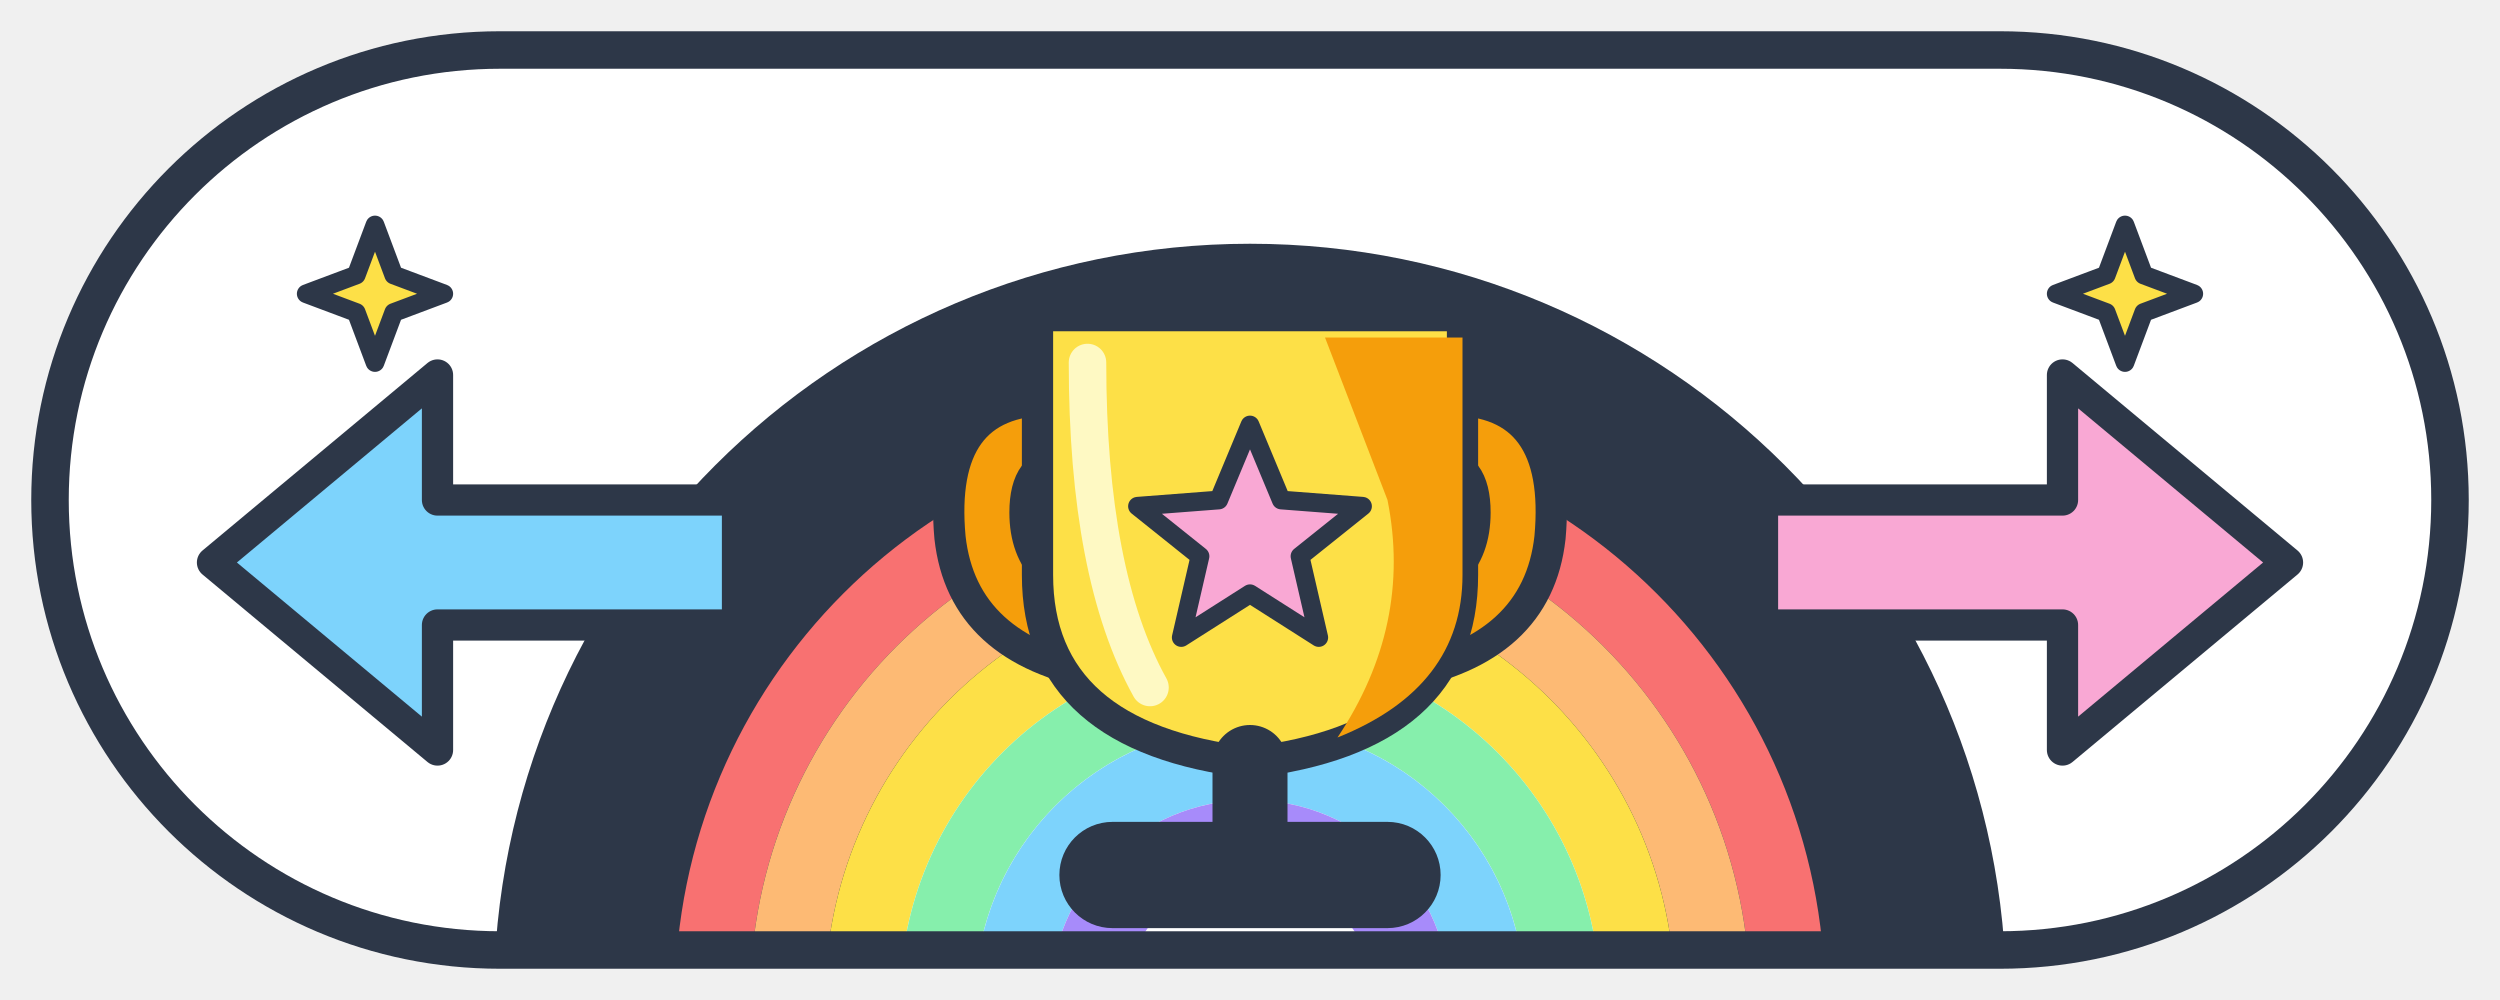
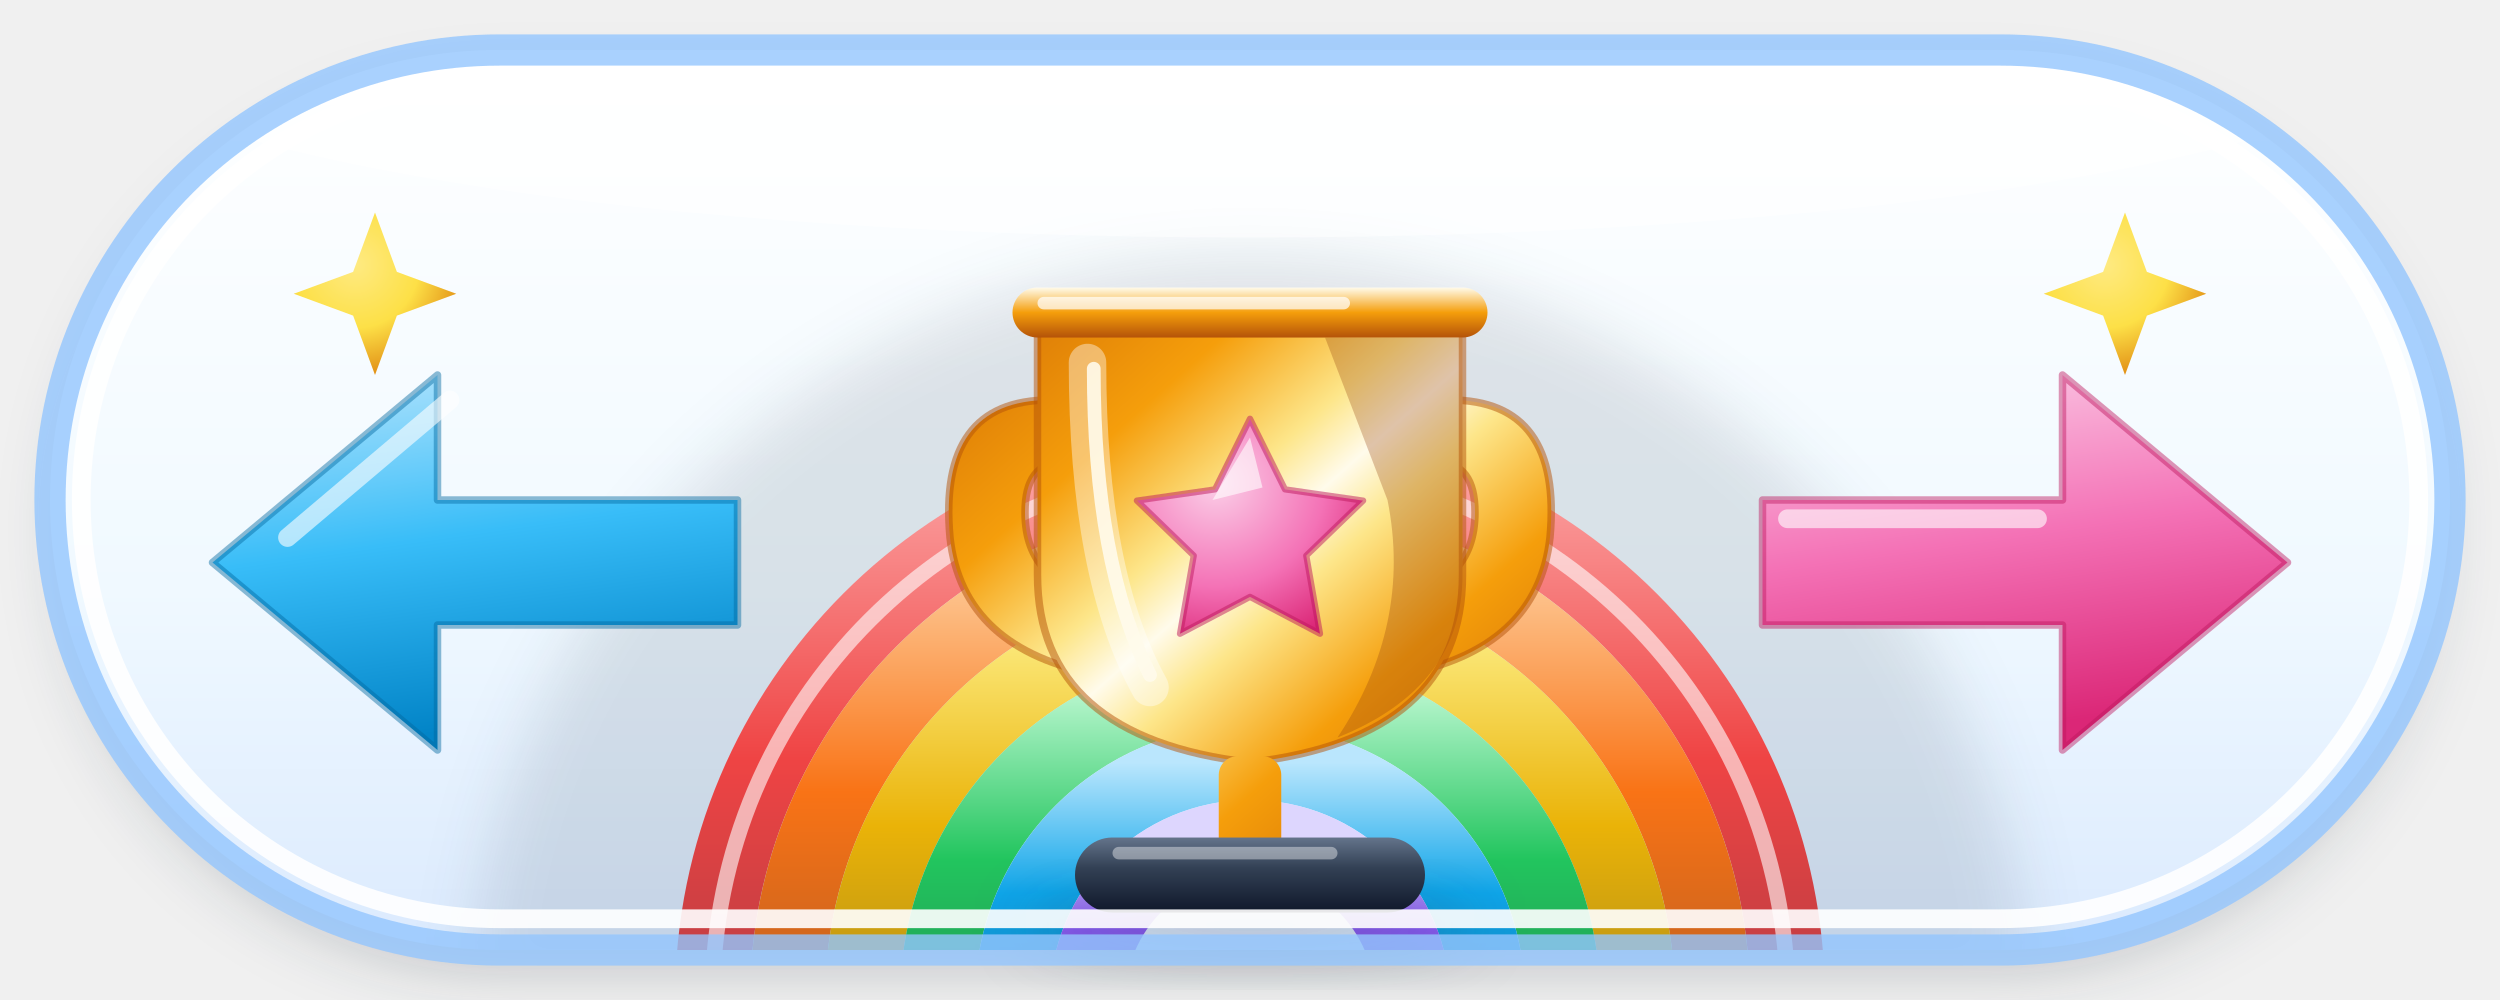
- <svg xmlns="http://www.w3.org/2000/svg" viewBox="0 0 400 160" role="img" aria-labelledby="t">
+ <svg xmlns="http://www.w3.org/2000/svg" viewBox="0 0 400 160" role="img" aria-labelledby="logo-t">
  <defs>
-     <clipPath id="b">
+     <filter id="logo-blur" x="-30%" y="-80%" width="160%" height="260%">
+       <feGaussianBlur stdDeviation="5" />
+     </filter>
+     <linearGradient id="logo-badge" x1="0" y1="0" x2="0" y2="1">
+       <stop offset="0" stop-color="#FFFFFF" />
+       <stop offset="0.6" stop-color="#F0F9FF" />
+       <stop offset="1" stop-color="#DBEAFE" />
+     </linearGradient>
+     <clipPath id="logo-clip">
      <rect x="8" y="8" width="384" height="144" rx="72" />
    </clipPath>
+     <linearGradient id="logo-b0" x1="0" y1="74" x2="0" y2="160" gradientUnits="userSpaceOnUse">
+       <stop offset="0" stop-color="#FCA5A5" />
+       <stop offset="0.55" stop-color="#EF4444" />
+       <stop offset="1" stop-color="#BB3D42" />
+     </linearGradient>
+     <linearGradient id="logo-b1" x1="0" y1="86" x2="0" y2="160" gradientUnits="userSpaceOnUse">
+       <stop offset="0" stop-color="#FED7AA" />
+       <stop offset="0.55" stop-color="#F97316" />
+       <stop offset="1" stop-color="#C2611F" />
+     </linearGradient>
+     <linearGradient id="logo-b2" x1="0" y1="98" x2="0" y2="160" gradientUnits="userSpaceOnUse">
+       <stop offset="0" stop-color="#FEF08A" />
+       <stop offset="0.55" stop-color="#EAB308" />
+       <stop offset="1" stop-color="#B79115" />
+     </linearGradient>
+     <linearGradient id="logo-b3" x1="0" y1="110" x2="0" y2="160" gradientUnits="userSpaceOnUse">
+       <stop offset="0" stop-color="#BBF7D0" />
+       <stop offset="0.55" stop-color="#22C55E" />
+       <stop offset="1" stop-color="#219E55" />
+     </linearGradient>
+     <linearGradient id="logo-b4" x1="0" y1="122" x2="0" y2="160" gradientUnits="userSpaceOnUse">
+       <stop offset="0" stop-color="#BAE6FD" />
+       <stop offset="0.55" stop-color="#0EA5E9" />
+       <stop offset="1" stop-color="#1286BE" />
+     </linearGradient>
+     <linearGradient id="logo-b5" x1="0" y1="134" x2="0" y2="160" gradientUnits="userSpaceOnUse">
+       <stop offset="0" stop-color="#DDD6FE" />
+       <stop offset="0.55" stop-color="#8B5CF6" />
+       <stop offset="1" stop-color="#704FC7" />
+     </linearGradient>
+     <linearGradient id="logo-gold" x1="160" y1="50" x2="240" y2="140" gradientUnits="userSpaceOnUse">
+       <stop offset="0" stop-color="#D97706" />
+       <stop offset="0.22" stop-color="#F59E0B" />
+       <stop offset="0.38" stop-color="#FDE68A" />
+       <stop offset="0.46" stop-color="#FFFBEB" />
+       <stop offset="0.54" stop-color="#FDE68A" />
+       <stop offset="0.7" stop-color="#F59E0B" />
+       <stop offset="0.88" stop-color="#D97706" />
+       <stop offset="1" stop-color="#92400E" />
+     </linearGradient>
+     <linearGradient id="logo-rim" x1="0" y1="0" x2="0" y2="1">
+       <stop offset="0" stop-color="#FFFBEB" />
+       <stop offset="0.5" stop-color="#F59E0B" />
+       <stop offset="1" stop-color="#B45309" />
+     </linearGradient>
+     <linearGradient id="logo-dark" x1="0" y1="0" x2="0" y2="1">
+       <stop offset="0" stop-color="#64748B" />
+       <stop offset="0.4" stop-color="#334155" />
+       <stop offset="1" stop-color="#0F172A" />
+     </linearGradient>
+     <radialGradient id="logo-pink" cx="0.35" cy="0.3" r="0.8">
+       <stop offset="0" stop-color="#FBCFE8" />
+       <stop offset="0.6" stop-color="#F472B6" />
+       <stop offset="1" stop-color="#DB2777" />
+     </radialGradient>
+     <linearGradient id="logo-blue" x1="0" y1="0" x2="0.2" y2="1">
+       <stop offset="0" stop-color="#BAE6FD" />
+       <stop offset="0.5" stop-color="#38BDF8" />
+       <stop offset="1" stop-color="#0284C7" />
+     </linearGradient>
+     <linearGradient id="logo-pk2" x1="0" y1="0" x2="0.2" y2="1">
+       <stop offset="0" stop-color="#FBCFE8" />
+       <stop offset="0.5" stop-color="#F472B6" />
+       <stop offset="1" stop-color="#DB2777" />
+     </linearGradient>
+     <radialGradient id="logo-st" cx="0.38" cy="0.32" r="0.78">
+       <stop offset="0" stop-color="#FEEA82" />
+       <stop offset="0.5" stop-color="#FDE047" />
+       <stop offset="1" stop-color="#D97706" />
+     </radialGradient>
  </defs>
-   <rect x="8" y="8" width="384" height="144" rx="72" fill="#fff" />
-   <g clip-path="url(#b)" fill="none">
-     <path d="M110 160A90 90 0 0 1 290 160" stroke="#2D3748" stroke-width="62" />
-     <path d="M114 160A86 86 0 0 1 286 160" stroke="#F87171" stroke-width="12" />
-     <path d="M126 160A74 74 0 0 1 274 160" stroke="#FDBA74" stroke-width="12" />
-     <path d="M138 160A62 62 0 0 1 262 160" stroke="#FDE047" stroke-width="12" />
-     <path d="M150 160A50 50 0 0 1 250 160" stroke="#86EFAC" stroke-width="12" />
-     <path d="M162 160A38 38 0 0 1 238 160" stroke="#7DD3FC" stroke-width="12" />
-     <path d="M174 160A26 26 0 0 1 226 160" stroke="#A78BFA" stroke-width="12" />
+   <rect x="10" y="14" width="380" height="142" rx="71" fill="#1E293B" opacity=".2" filter="url(#logo-blur)" />
+   <rect x="8" y="8" width="384" height="144" rx="72" fill="url(#logo-badge)" />
+   <g clip-path="url(#logo-clip)">
+     <path d="M110 166A90 90 0 0 1 290 166" fill="none" stroke="#1E293B" stroke-width="70" opacity=".12" filter="url(#logo-blur)" />
+     <path d="M114 160A86 86 0 0 1 286 160" fill="none" stroke="url(#logo-b0)" stroke-width="12" />
+     <path d="M126 160A74 74 0 0 1 274 160" fill="none" stroke="url(#logo-b1)" stroke-width="12" />
+     <path d="M138 160A62 62 0 0 1 262 160" fill="none" stroke="url(#logo-b2)" stroke-width="12" />
+     <path d="M150 160A50 50 0 0 1 250 160" fill="none" stroke="url(#logo-b3)" stroke-width="12" />
+     <path d="M162 160A38 38 0 0 1 238 160" fill="none" stroke="url(#logo-b4)" stroke-width="12" />
+     <path d="M174 160A26 26 0 0 1 226 160" fill="none" stroke="url(#logo-b5)" stroke-width="12" />
+     <path d="M114 160A86 86 0 0 1 286 160" fill="none" stroke="#fff" stroke-width="2.5" opacity=".6" />
+     <ellipse cx="200" cy="4" rx="190" ry="34" fill="#fff" opacity=".55" />
  </g>
-   <g stroke="#2D3748" stroke-width="5" stroke-linejoin="round" stroke-linecap="round">
-     <path d="M168 64Q150 64 152 86Q154 104 176 108L178 96Q164 94 164 82Q164 74 170 74Z" fill="#F59E0B" />
-     <path d="M232 64Q250 64 248 86Q246 104 224 108L222 96Q236 94 236 82Q236 74 230 74Z" fill="#F59E0B" />
-     <path d="M166 50H234V92Q234 118 200 122Q166 118 166 92Z" fill="#FDE047" />
-     <path d="M212 54H234V92Q234 110 214 118Q226 100 222 80Z" fill="#F59E0B" stroke="none" />
-     <path d="M174 58Q174 92 184 110" fill="none" stroke="#FEF9C3" stroke-width="6" />
-     <path d="M162 50H238" fill="none" stroke-width="6" />
-     <path d="M200 122V136" fill="none" stroke-width="12" />
-     <rect x="172" y="134" width="56" height="12" rx="6" fill="#2D3748" />
-     <path d="M200 68L205 80L218 81L208 89L211 102L200 95L189 102L192 89L182 81L195 80Z" fill="#F9A8D4" stroke-width="3" />
-     <path d="M118 80H70L70 60L34 90L70 120L70 100H118Z" fill="#7DD3FC" />
-     <path d="M282 80H330L330 60L366 90L330 120L330 100H282Z" fill="#F9A8D4" />
-     <path d="M60 36L63 44L71 47L63 50L60 58L57 50L49 47L57 44Z" fill="#FDE047" stroke-width="3" />
-     <path d="M340 36L343 44L351 47L343 50L340 58L337 50L329 47L337 44Z" fill="#FDE047" stroke-width="3" />
-   </g>
-   <rect x="8" y="8" width="384" height="144" rx="72" fill="none" stroke="#2D3748" stroke-width="6" />
+   <ellipse cx="200" cy="148" rx="36" ry="4" fill="#1E293B" opacity="0.3" filter="url(#logo-blur)" />
+   <path d="M168 64Q150 64 152 86Q154 104 176 108L178 96Q164 94 164 82Q164 74 170 74Z M232 64Q250 64 248 86Q246 104 224 108L222 96Q236 94 236 82Q236 74 230 74Z" fill="url(#logo-gold)" stroke="#B45309" stroke-width="1.2" stroke-opacity=".5" />
+   <path d="M166 50H234V92Q234 118 200 122Q166 118 166 92Z" fill="url(#logo-gold)" />
+   <path d="M212 54H234V92Q234 110 214 118Q226 100 222 80Z" fill="#92400E" opacity=".3" />
+   <path d="M174 58Q174 92 184 110" fill="none" stroke="#fff" stroke-width="6" stroke-linecap="round" stroke-linejoin="round" opacity="0.4" />
+   <path d="M175 59Q175 90 184 108" fill="none" stroke="#FFFBEB" stroke-width="2.2" stroke-linecap="round" stroke-linejoin="round" opacity="0.9" />
+   <path d="M166 50H234V92Q234 118 200 122Q166 118 166 92Z" fill="none" stroke="#B45309" stroke-width="1.2" stroke-opacity=".5" />
+   <rect x="162" y="46" width="76" height="8" rx="4" fill="url(#logo-rim)" />
+   <rect x="166" y="47.5" width="50" height="2" rx="1" fill="#fff" opacity=".7" />
+   <rect x="195" y="121" width="10" height="16" rx="3" fill="url(#logo-gold)" />
+   <rect x="172" y="134" width="56" height="12" rx="6" fill="url(#logo-dark)" />
+   <rect x="178" y="135.5" width="36" height="2" rx="1" fill="#fff" opacity=".4" />
+   <path d="M200 67L205.6 78.3L218.1 80.1L209 88.9L211.2 101.4L200 95.5L188.8 101.4L191 88.9L181.9 80.1L194.4 78.3Z" fill="url(#logo-pink)" stroke="#BE185D" stroke-width="1" stroke-opacity=".5" stroke-linejoin="round" />
+   <path d="M200 70L202 78L194 80Z" fill="#fff" opacity=".6" />
+   <path d="M118 80H70L70 60L34 90L70 120L70 100H118Z" fill="url(#logo-blue)" stroke="#0369A1" stroke-width="1.2" stroke-opacity=".45" stroke-linejoin="round" />
+   <path d="M72 64L46 86" fill="none" stroke="#fff" stroke-width="3" stroke-linecap="round" stroke-linejoin="round" opacity="0.6" />
+   <path d="M282 80H330L330 60L366 90L330 120L330 100H282Z" fill="url(#logo-pk2)" stroke="#BE185D" stroke-width="1.2" stroke-opacity=".45" stroke-linejoin="round" />
+   <path d="M286 83H326" fill="none" stroke="#fff" stroke-width="3" stroke-linecap="round" stroke-linejoin="round" opacity="0.6" />
+   <path d="M60 34L63.5 43.5L73 47L63.5 50.5L60 60L56.5 50.5L47 47L56.5 43.5Z" fill="url(#logo-st)" />
+   <path d="M340 34L343.5 43.5L353 47L343.5 50.5L340 60L336.5 50.5L327 47L336.5 43.5Z" fill="url(#logo-st)" />
+   <rect x="8" y="8" width="384" height="144" rx="72" fill="none" stroke="#93C5FD" stroke-width="5" stroke-opacity=".8" />
+   <rect x="13" y="13" width="374" height="134" rx="67" fill="none" stroke="#fff" stroke-width="3" stroke-opacity=".9" />
</svg>
